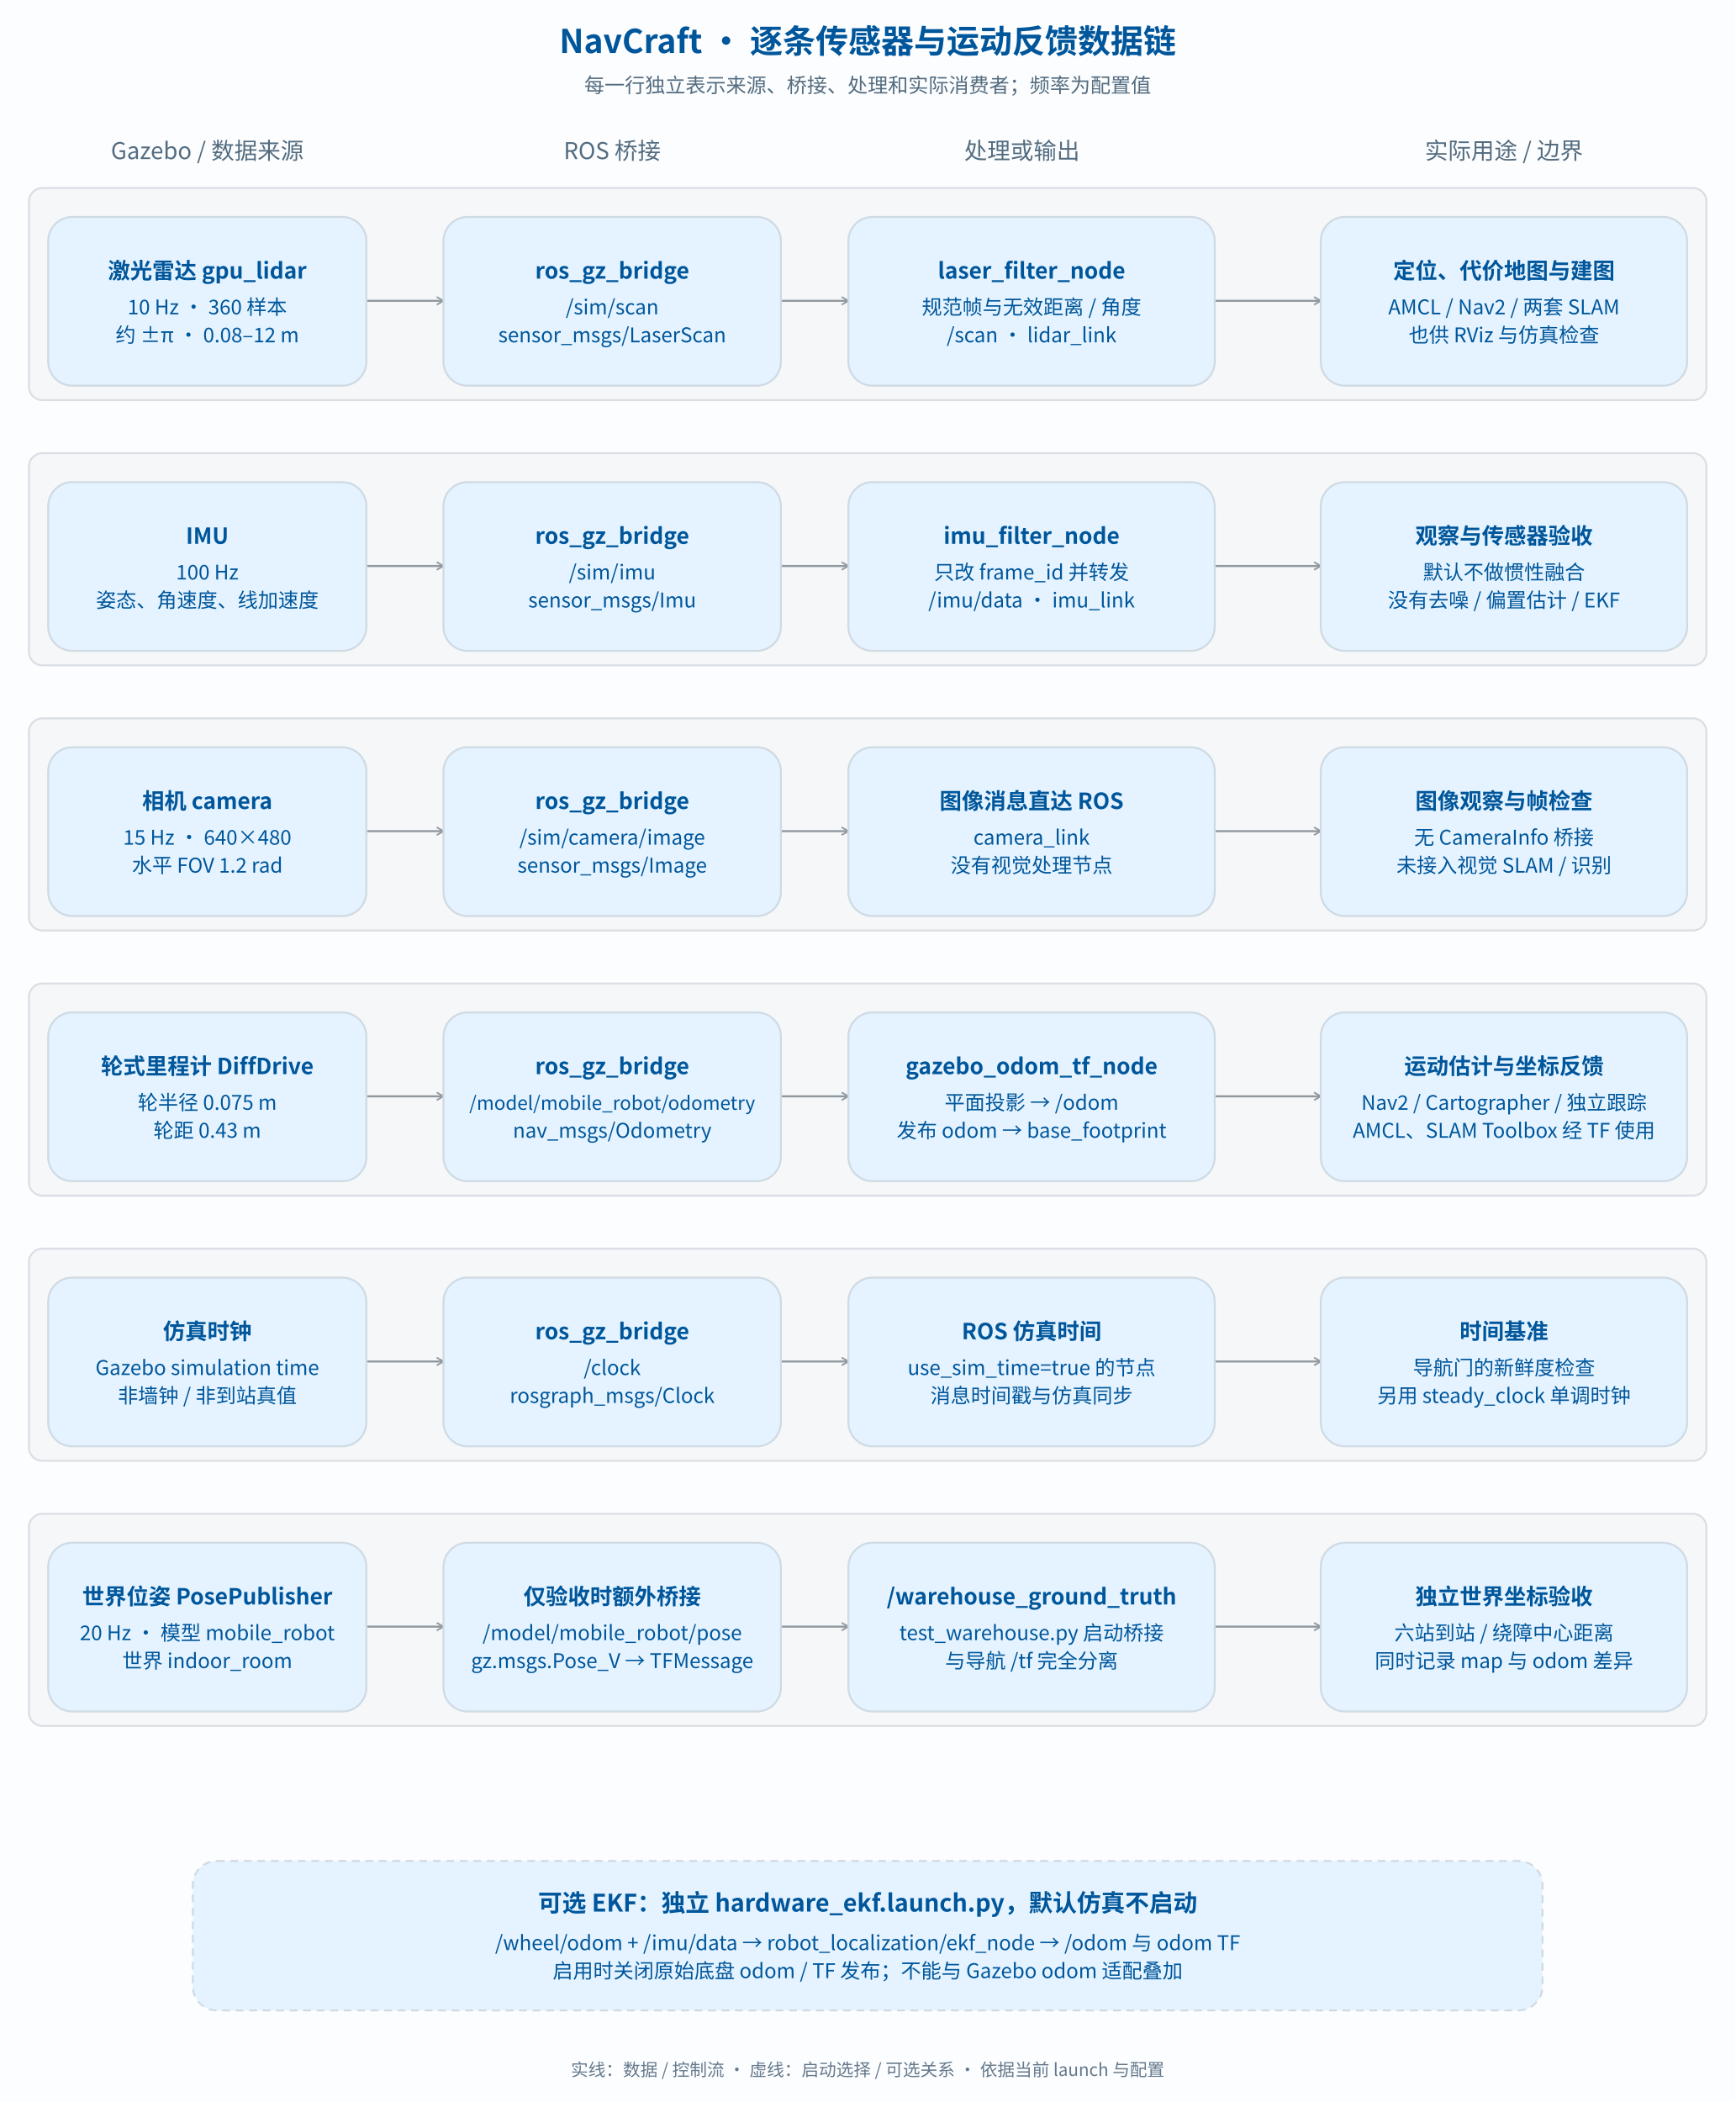
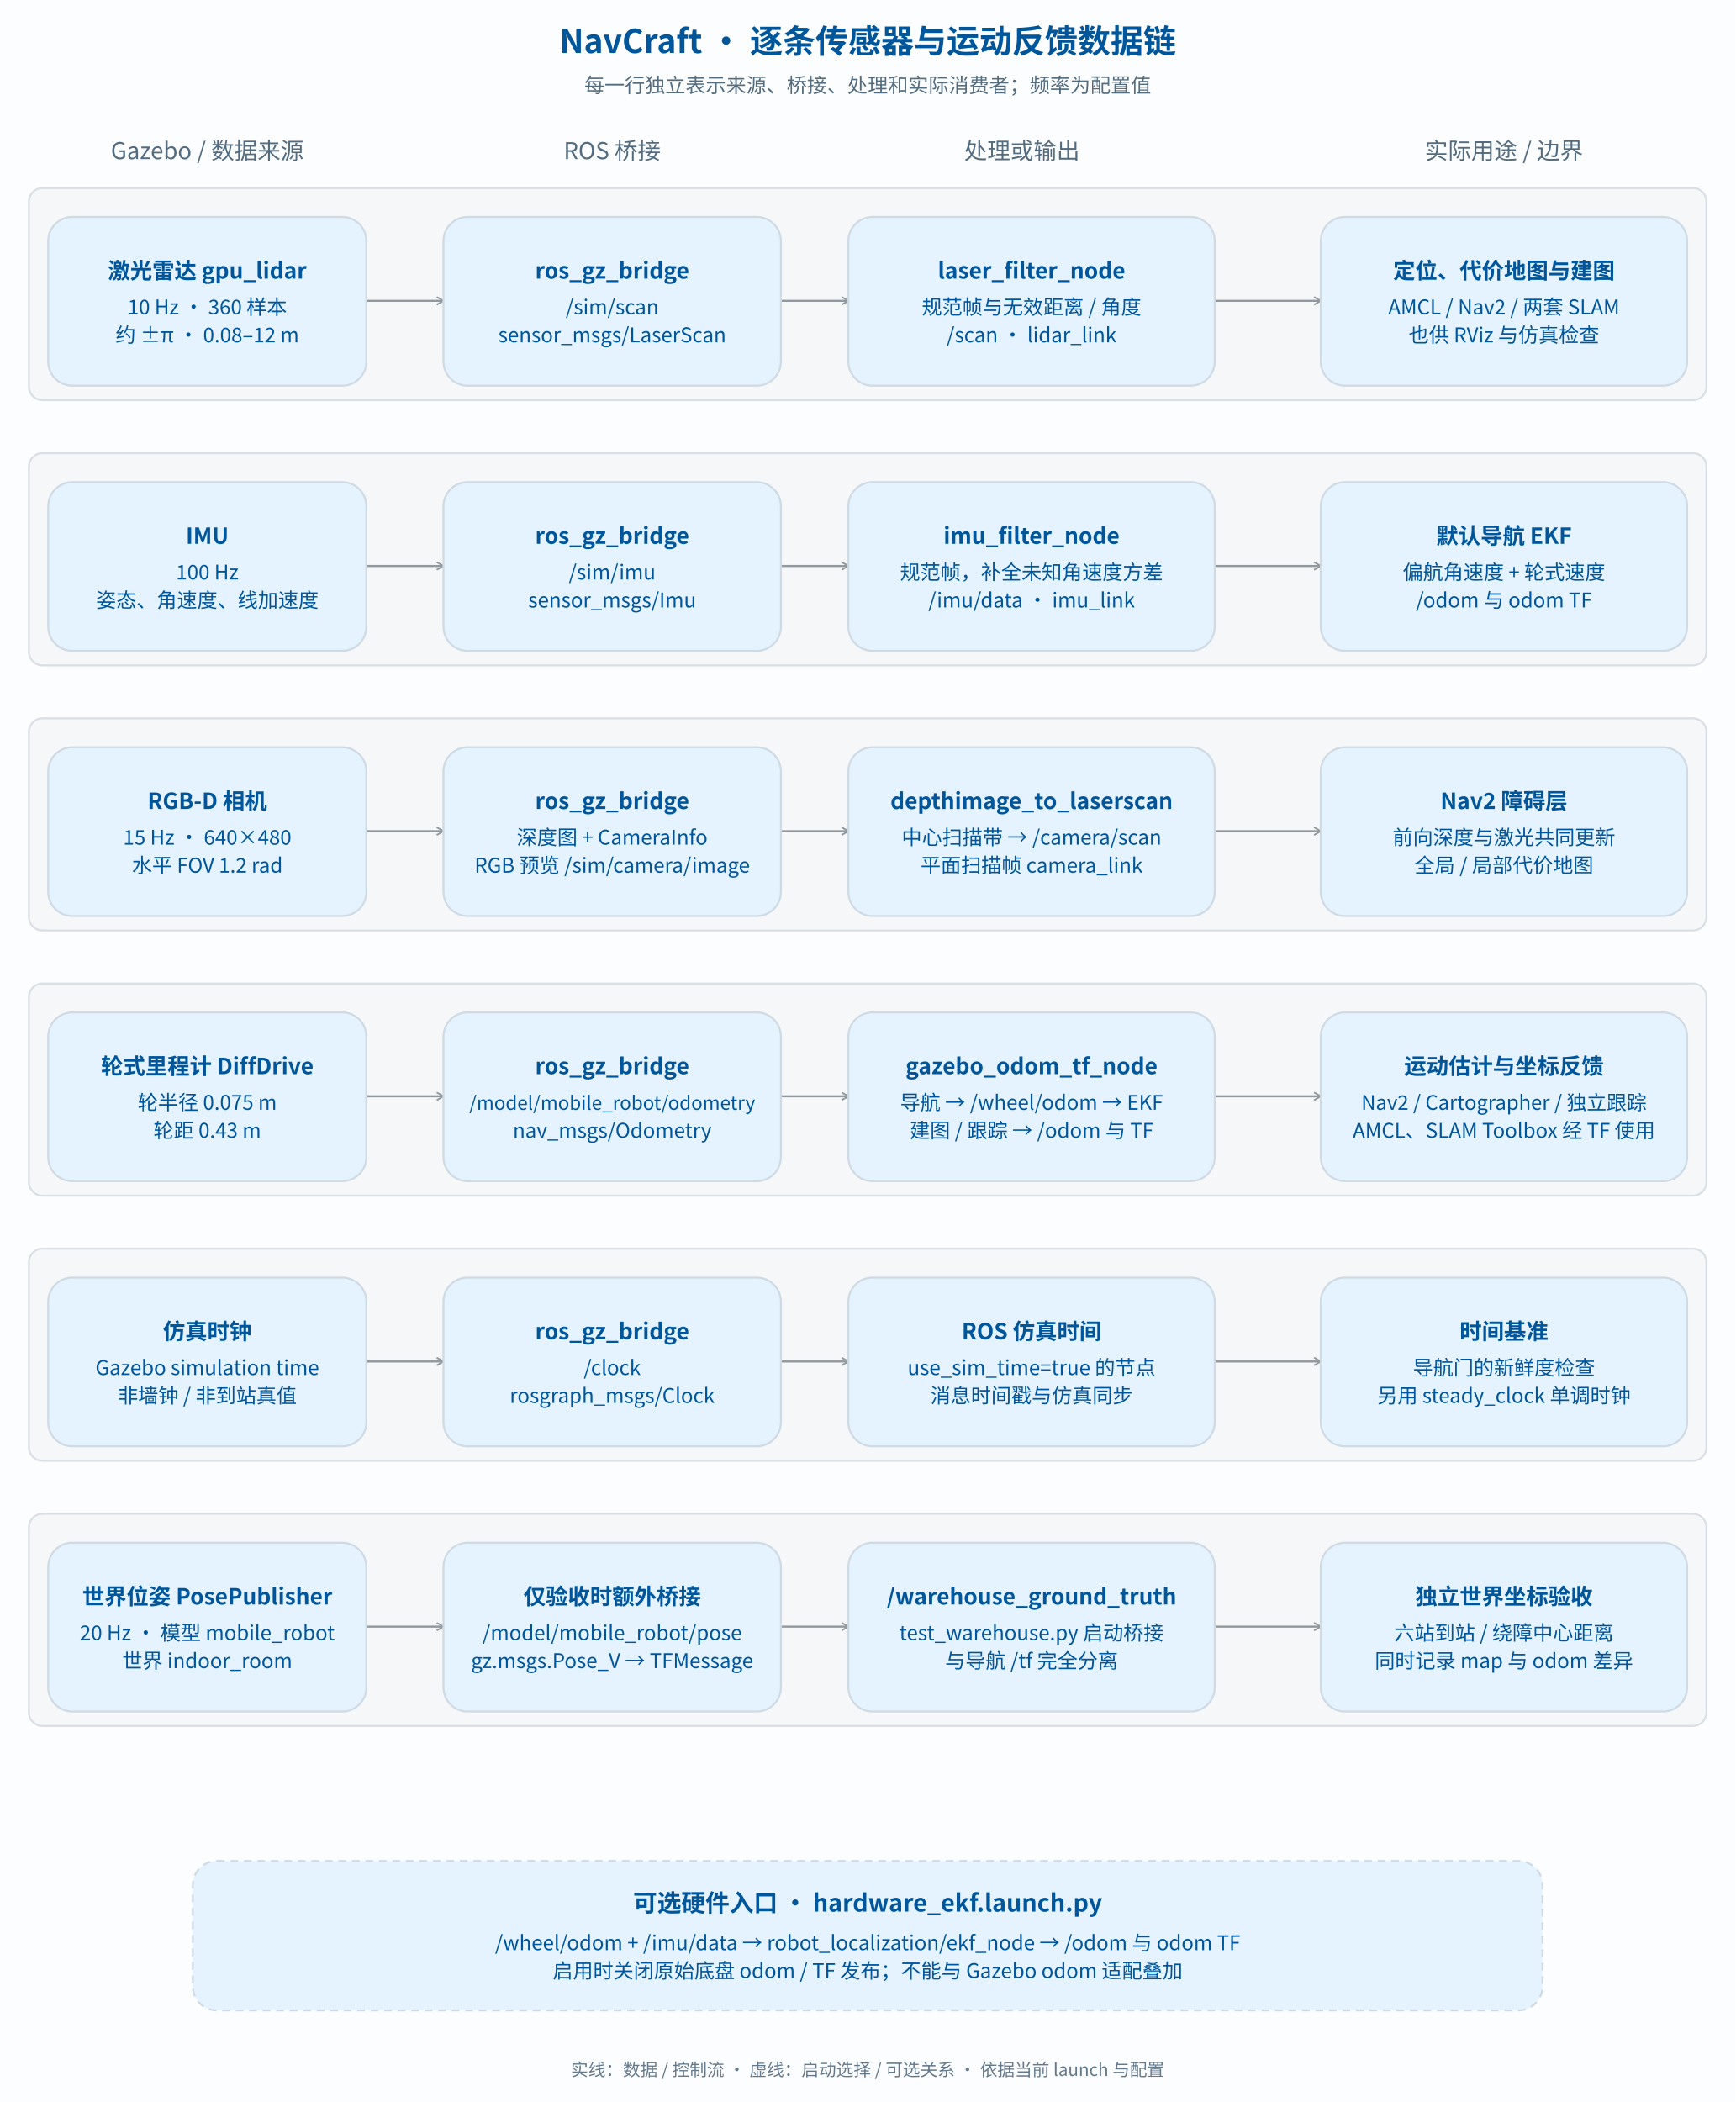
<svg xmlns="http://www.w3.org/2000/svg" width="1800" height="2180" viewBox="0 0 1800 2180" role="img" aria-labelledby="title desc">
  <defs>
    <marker id="arrow" markerWidth="10" markerHeight="10" refX="8" refY="5" orient="auto" markerUnits="userSpaceOnUse">
      <path d="M 1 1 L 8 5 L 1 9" fill="none" stroke="#91999f" stroke-width="1.7" />
    </marker>
  </defs>
  <rect width="1800" height="2180" fill="#fcfdff" />
  <g font-family="Noto Sans CJK SC,Microsoft YaHei,Droid Sans Fallback,DejaVu Sans,sans-serif">
    <text x="900" y="55" font-size="34" font-weight="700" fill="#00569b" text-anchor="middle">NavCraft · 逐条传感器与运动反馈数据链</text>
    <text x="900" y="96" font-size="21" font-weight="400" fill="#536c7f" text-anchor="middle">每一行独立表示来源、桥接、处理和实际消费者；频率为配置值</text>
    <rect x="30" y="195" width="1740" height="220" rx="14" fill="#f5f7f9" stroke="#d9dfe4" stroke-width="2" />
    <rect x="30" y="470" width="1740" height="220" rx="14" fill="#f5f7f9" stroke="#d9dfe4" stroke-width="2" />
    <rect x="30" y="745" width="1740" height="220" rx="14" fill="#f5f7f9" stroke="#d9dfe4" stroke-width="2" />
    <rect x="30" y="1020" width="1740" height="220" rx="14" fill="#f5f7f9" stroke="#d9dfe4" stroke-width="2" />
    <rect x="30" y="1295" width="1740" height="220" rx="14" fill="#f5f7f9" stroke="#d9dfe4" stroke-width="2" />
    <rect x="30" y="1570" width="1740" height="220" rx="14" fill="#f5f7f9" stroke="#d9dfe4" stroke-width="2" />
    <path d="M 380 312 L 460 312" fill="none" stroke="#91999f" stroke-width="2.1" stroke-linejoin="round" marker-end="url(#arrow)" />
    <path d="M 810 312 L 880 312" fill="none" stroke="#91999f" stroke-width="2.1" stroke-linejoin="round" marker-end="url(#arrow)" />
    <path d="M 1260 312 L 1370 312" fill="none" stroke="#91999f" stroke-width="2.1" stroke-linejoin="round" marker-end="url(#arrow)" />
    <path d="M 380 587 L 460 587" fill="none" stroke="#91999f" stroke-width="2.1" stroke-linejoin="round" marker-end="url(#arrow)" />
    <path d="M 810 587 L 880 587" fill="none" stroke="#91999f" stroke-width="2.1" stroke-linejoin="round" marker-end="url(#arrow)" />
    <path d="M 1260 587 L 1370 587" fill="none" stroke="#91999f" stroke-width="2.1" stroke-linejoin="round" marker-end="url(#arrow)" />
    <path d="M 380 862 L 460 862" fill="none" stroke="#91999f" stroke-width="2.1" stroke-linejoin="round" marker-end="url(#arrow)" />
    <path d="M 810 862 L 880 862" fill="none" stroke="#91999f" stroke-width="2.1" stroke-linejoin="round" marker-end="url(#arrow)" />
    <path d="M 1260 862 L 1370 862" fill="none" stroke="#91999f" stroke-width="2.1" stroke-linejoin="round" marker-end="url(#arrow)" />
    <path d="M 380 1137 L 460 1137" fill="none" stroke="#91999f" stroke-width="2.1" stroke-linejoin="round" marker-end="url(#arrow)" />
    <path d="M 810 1137 L 880 1137" fill="none" stroke="#91999f" stroke-width="2.1" stroke-linejoin="round" marker-end="url(#arrow)" />
    <path d="M 1260 1137 L 1370 1137" fill="none" stroke="#91999f" stroke-width="2.1" stroke-linejoin="round" marker-end="url(#arrow)" />
    <path d="M 380 1412 L 460 1412" fill="none" stroke="#91999f" stroke-width="2.1" stroke-linejoin="round" marker-end="url(#arrow)" />
    <path d="M 810 1412 L 880 1412" fill="none" stroke="#91999f" stroke-width="2.1" stroke-linejoin="round" marker-end="url(#arrow)" />
    <path d="M 1260 1412 L 1370 1412" fill="none" stroke="#91999f" stroke-width="2.1" stroke-linejoin="round" marker-end="url(#arrow)" />
    <path d="M 380 1687 L 460 1687" fill="none" stroke="#91999f" stroke-width="2.1" stroke-linejoin="round" marker-end="url(#arrow)" />
    <path d="M 810 1687 L 880 1687" fill="none" stroke="#91999f" stroke-width="2.1" stroke-linejoin="round" marker-end="url(#arrow)" />
    <path d="M 1260 1687 L 1370 1687" fill="none" stroke="#91999f" stroke-width="2.1" stroke-linejoin="round" marker-end="url(#arrow)" />
    <rect x="50" y="225" width="330" height="175" rx="25" fill="#e4f3ff" stroke="#cfdae3" stroke-width="2" />
    <text x="215" y="289" font-size="23" font-weight="700" fill="#00569b" text-anchor="middle">激光雷达 gpu_lidar</text>
    <text x="215" y="326" font-size="21" font-weight="400" fill="#00569b" text-anchor="middle">10 Hz · 360 样本</text>
    <text x="215" y="355" font-size="21" font-weight="400" fill="#00569b" text-anchor="middle">约 ±π · 0.08–12 m</text>
    <rect x="460" y="225" width="350" height="175" rx="25" fill="#e4f3ff" stroke="#cfdae3" stroke-width="2" />
    <text x="635" y="289" font-size="23" font-weight="700" fill="#00569b" text-anchor="middle">ros_gz_bridge</text>
    <text x="635" y="326" font-size="21" font-weight="400" fill="#00569b" text-anchor="middle">/sim/scan</text>
    <text x="635" y="355" font-size="21" font-weight="400" fill="#00569b" text-anchor="middle">sensor_msgs/LaserScan</text>
    <rect x="880" y="225" width="380" height="175" rx="25" fill="#e4f3ff" stroke="#cfdae3" stroke-width="2" />
    <text x="1070" y="289" font-size="23" font-weight="700" fill="#00569b" text-anchor="middle">laser_filter_node</text>
    <text x="1070" y="326" font-size="21" font-weight="400" fill="#00569b" text-anchor="middle">规范帧与无效距离 / 角度</text>
    <text x="1070" y="355" font-size="21" font-weight="400" fill="#00569b" text-anchor="middle">/scan · lidar_link</text>
    <rect x="1370" y="225" width="380" height="175" rx="25" fill="#e4f3ff" stroke="#cfdae3" stroke-width="2" />
    <text x="1560" y="289" font-size="23" font-weight="700" fill="#00569b" text-anchor="middle">定位、代价地图与建图</text>
    <text x="1560" y="326" font-size="21" font-weight="400" fill="#00569b" text-anchor="middle">AMCL / Nav2 / 两套 SLAM</text>
    <text x="1560" y="355" font-size="21" font-weight="400" fill="#00569b" text-anchor="middle">也供 RViz 与仿真检查</text>
    <rect x="50" y="500" width="330" height="175" rx="25" fill="#e4f3ff" stroke="#cfdae3" stroke-width="2" />
    <text x="215" y="564" font-size="23" font-weight="700" fill="#00569b" text-anchor="middle">IMU</text>
    <text x="215" y="601" font-size="21" font-weight="400" fill="#00569b" text-anchor="middle">100 Hz</text>
    <text x="215" y="630" font-size="21" font-weight="400" fill="#00569b" text-anchor="middle">姿态、角速度、线加速度</text>
    <rect x="460" y="500" width="350" height="175" rx="25" fill="#e4f3ff" stroke="#cfdae3" stroke-width="2" />
    <text x="635" y="564" font-size="23" font-weight="700" fill="#00569b" text-anchor="middle">ros_gz_bridge</text>
    <text x="635" y="601" font-size="21" font-weight="400" fill="#00569b" text-anchor="middle">/sim/imu</text>
    <text x="635" y="630" font-size="21" font-weight="400" fill="#00569b" text-anchor="middle">sensor_msgs/Imu</text>
    <rect x="880" y="500" width="380" height="175" rx="25" fill="#e4f3ff" stroke="#cfdae3" stroke-width="2" />
    <text x="1070" y="564" font-size="23" font-weight="700" fill="#00569b" text-anchor="middle">imu_filter_node</text>
-     <text x="1070" y="601" font-size="21" font-weight="400" fill="#00569b" text-anchor="middle">只改 frame_id 并转发</text>
+     <text x="1070" y="601" font-size="21" font-weight="400" fill="#00569b" text-anchor="middle">规范帧，补全未知角速度方差</text>
    <text x="1070" y="630" font-size="21" font-weight="400" fill="#00569b" text-anchor="middle">/imu/data · imu_link</text>
    <rect x="1370" y="500" width="380" height="175" rx="25" fill="#e4f3ff" stroke="#cfdae3" stroke-width="2" />
-     <text x="1560" y="564" font-size="23" font-weight="700" fill="#00569b" text-anchor="middle">观察与传感器验收</text>
-     <text x="1560" y="601" font-size="21" font-weight="400" fill="#00569b" text-anchor="middle">默认不做惯性融合</text>
-     <text x="1560" y="630" font-size="21" font-weight="400" fill="#00569b" text-anchor="middle">没有去噪 / 偏置估计 / EKF</text>
+     <text x="1560" y="564" font-size="23" font-weight="700" fill="#00569b" text-anchor="middle">默认导航 EKF</text>
+     <text x="1560" y="601" font-size="21" font-weight="400" fill="#00569b" text-anchor="middle">偏航角速度 + 轮式速度</text>
+     <text x="1560" y="630" font-size="21" font-weight="400" fill="#00569b" text-anchor="middle">/odom 与 odom TF</text>
    <rect x="50" y="775" width="330" height="175" rx="25" fill="#e4f3ff" stroke="#cfdae3" stroke-width="2" />
-     <text x="215" y="839" font-size="23" font-weight="700" fill="#00569b" text-anchor="middle">相机 camera</text>
+     <text x="215" y="839" font-size="23" font-weight="700" fill="#00569b" text-anchor="middle">RGB-D 相机</text>
    <text x="215" y="876" font-size="21" font-weight="400" fill="#00569b" text-anchor="middle">15 Hz · 640×480</text>
    <text x="215" y="905" font-size="21" font-weight="400" fill="#00569b" text-anchor="middle">水平 FOV 1.2 rad</text>
    <rect x="460" y="775" width="350" height="175" rx="25" fill="#e4f3ff" stroke="#cfdae3" stroke-width="2" />
    <text x="635" y="839" font-size="23" font-weight="700" fill="#00569b" text-anchor="middle">ros_gz_bridge</text>
-     <text x="635" y="876" font-size="21" font-weight="400" fill="#00569b" text-anchor="middle">/sim/camera/image</text>
-     <text x="635" y="905" font-size="21" font-weight="400" fill="#00569b" text-anchor="middle">sensor_msgs/Image</text>
+     <text x="635" y="876" font-size="21" font-weight="400" fill="#00569b" text-anchor="middle">深度图 + CameraInfo</text>
+     <text x="635" y="905" font-size="21" font-weight="400" fill="#00569b" text-anchor="middle">RGB 预览 /sim/camera/image</text>
    <rect x="880" y="775" width="380" height="175" rx="25" fill="#e4f3ff" stroke="#cfdae3" stroke-width="2" />
-     <text x="1070" y="839" font-size="23" font-weight="700" fill="#00569b" text-anchor="middle">图像消息直达 ROS</text>
-     <text x="1070" y="876" font-size="21" font-weight="400" fill="#00569b" text-anchor="middle">camera_link</text>
-     <text x="1070" y="905" font-size="21" font-weight="400" fill="#00569b" text-anchor="middle">没有视觉处理节点</text>
+     <text x="1070" y="839" font-size="23" font-weight="700" fill="#00569b" text-anchor="middle">depthimage_to_laserscan</text>
+     <text x="1070" y="876" font-size="21" font-weight="400" fill="#00569b" text-anchor="middle">中心扫描带 → /camera/scan</text>
+     <text x="1070" y="905" font-size="21" font-weight="400" fill="#00569b" text-anchor="middle">平面扫描帧 camera_link</text>
    <rect x="1370" y="775" width="380" height="175" rx="25" fill="#e4f3ff" stroke="#cfdae3" stroke-width="2" />
-     <text x="1560" y="839" font-size="23" font-weight="700" fill="#00569b" text-anchor="middle">图像观察与帧检查</text>
-     <text x="1560" y="876" font-size="21" font-weight="400" fill="#00569b" text-anchor="middle">无 CameraInfo 桥接</text>
-     <text x="1560" y="905" font-size="21" font-weight="400" fill="#00569b" text-anchor="middle">未接入视觉 SLAM / 识别</text>
+     <text x="1560" y="839" font-size="23" font-weight="700" fill="#00569b" text-anchor="middle">Nav2 障碍层</text>
+     <text x="1560" y="876" font-size="21" font-weight="400" fill="#00569b" text-anchor="middle">前向深度与激光共同更新</text>
+     <text x="1560" y="905" font-size="21" font-weight="400" fill="#00569b" text-anchor="middle">全局 / 局部代价地图</text>
    <rect x="50" y="1050" width="330" height="175" rx="25" fill="#e4f3ff" stroke="#cfdae3" stroke-width="2" />
    <text x="215" y="1114" font-size="23" font-weight="700" fill="#00569b" text-anchor="middle">轮式里程计 DiffDrive</text>
    <text x="215" y="1151" font-size="21" font-weight="400" fill="#00569b" text-anchor="middle">轮半径 0.075 m</text>
    <text x="215" y="1180" font-size="21" font-weight="400" fill="#00569b" text-anchor="middle">轮距 0.43 m</text>
    <rect x="460" y="1050" width="350" height="175" rx="25" fill="#e4f3ff" stroke="#cfdae3" stroke-width="2" />
    <text x="635" y="1114" font-size="23" font-weight="700" fill="#00569b" text-anchor="middle">ros_gz_bridge</text>
    <text x="635" y="1151" font-size="19.581" font-weight="400" fill="#00569b" text-anchor="middle">/model/mobile_robot/odometry</text>
    <text x="635" y="1180" font-size="21" font-weight="400" fill="#00569b" text-anchor="middle">nav_msgs/Odometry</text>
    <rect x="880" y="1050" width="380" height="175" rx="25" fill="#e4f3ff" stroke="#cfdae3" stroke-width="2" />
    <text x="1070" y="1114" font-size="23" font-weight="700" fill="#00569b" text-anchor="middle">gazebo_odom_tf_node</text>
-     <text x="1070" y="1151" font-size="21" font-weight="400" fill="#00569b" text-anchor="middle">平面投影 → /odom</text>
-     <text x="1070" y="1180" font-size="21" font-weight="400" fill="#00569b" text-anchor="middle">发布 odom → base_footprint</text>
+     <text x="1070" y="1151" font-size="21" font-weight="400" fill="#00569b" text-anchor="middle">导航 → /wheel/odom → EKF</text>
+     <text x="1070" y="1180" font-size="21" font-weight="400" fill="#00569b" text-anchor="middle">建图 / 跟踪 → /odom 与 TF</text>
    <rect x="1370" y="1050" width="380" height="175" rx="25" fill="#e4f3ff" stroke="#cfdae3" stroke-width="2" />
    <text x="1560" y="1114" font-size="23" font-weight="700" fill="#00569b" text-anchor="middle">运动估计与坐标反馈</text>
    <text x="1560" y="1151" font-size="20.764" font-weight="400" fill="#00569b" text-anchor="middle">Nav2 / Cartographer / 独立跟踪</text>
    <text x="1560" y="1180" font-size="21" font-weight="400" fill="#00569b" text-anchor="middle">AMCL、SLAM Toolbox 经 TF 使用</text>
    <rect x="50" y="1325" width="330" height="175" rx="25" fill="#e4f3ff" stroke="#cfdae3" stroke-width="2" />
    <text x="215" y="1389" font-size="23" font-weight="700" fill="#00569b" text-anchor="middle">仿真时钟</text>
    <text x="215" y="1426" font-size="21" font-weight="400" fill="#00569b" text-anchor="middle">Gazebo simulation time</text>
    <text x="215" y="1455" font-size="21" font-weight="400" fill="#00569b" text-anchor="middle">非墙钟 / 非到站真值</text>
    <rect x="460" y="1325" width="350" height="175" rx="25" fill="#e4f3ff" stroke="#cfdae3" stroke-width="2" />
    <text x="635" y="1389" font-size="23" font-weight="700" fill="#00569b" text-anchor="middle">ros_gz_bridge</text>
    <text x="635" y="1426" font-size="21" font-weight="400" fill="#00569b" text-anchor="middle">/clock</text>
    <text x="635" y="1455" font-size="21" font-weight="400" fill="#00569b" text-anchor="middle">rosgraph_msgs/Clock</text>
    <rect x="880" y="1325" width="380" height="175" rx="25" fill="#e4f3ff" stroke="#cfdae3" stroke-width="2" />
    <text x="1070" y="1389" font-size="23" font-weight="700" fill="#00569b" text-anchor="middle">ROS 仿真时间</text>
    <text x="1070" y="1426" font-size="21" font-weight="400" fill="#00569b" text-anchor="middle">use_sim_time=true 的节点</text>
    <text x="1070" y="1455" font-size="21" font-weight="400" fill="#00569b" text-anchor="middle">消息时间戳与仿真同步</text>
    <rect x="1370" y="1325" width="380" height="175" rx="25" fill="#e4f3ff" stroke="#cfdae3" stroke-width="2" />
    <text x="1560" y="1389" font-size="23" font-weight="700" fill="#00569b" text-anchor="middle">时间基准</text>
    <text x="1560" y="1426" font-size="21" font-weight="400" fill="#00569b" text-anchor="middle">导航门的新鲜度检查</text>
    <text x="1560" y="1455" font-size="21" font-weight="400" fill="#00569b" text-anchor="middle">另用 steady_clock 单调时钟</text>
    <rect x="50" y="1600" width="330" height="175" rx="25" fill="#e4f3ff" stroke="#cfdae3" stroke-width="2" />
    <text x="215" y="1664" font-size="23" font-weight="700" fill="#00569b" text-anchor="middle">世界位姿 PosePublisher</text>
    <text x="215" y="1701" font-size="21" font-weight="400" fill="#00569b" text-anchor="middle">20 Hz · 模型 mobile_robot</text>
    <text x="215" y="1730" font-size="21" font-weight="400" fill="#00569b" text-anchor="middle">世界 indoor_room</text>
    <rect x="460" y="1600" width="350" height="175" rx="25" fill="#e4f3ff" stroke="#cfdae3" stroke-width="2" />
    <text x="635" y="1664" font-size="23" font-weight="700" fill="#00569b" text-anchor="middle">仅验收时额外桥接</text>
    <text x="635" y="1701" font-size="21" font-weight="400" fill="#00569b" text-anchor="middle">/model/mobile_robot/pose</text>
    <text x="635" y="1730" font-size="21" font-weight="400" fill="#00569b" text-anchor="middle">gz.msgs.Pose_V → TFMessage</text>
    <rect x="880" y="1600" width="380" height="175" rx="25" fill="#e4f3ff" stroke="#cfdae3" stroke-width="2" />
    <text x="1070" y="1664" font-size="23" font-weight="700" fill="#00569b" text-anchor="middle">/warehouse_ground_truth</text>
    <text x="1070" y="1701" font-size="21" font-weight="400" fill="#00569b" text-anchor="middle">test_warehouse.py 启动桥接</text>
    <text x="1070" y="1730" font-size="21" font-weight="400" fill="#00569b" text-anchor="middle">与导航 /tf 完全分离</text>
    <rect x="1370" y="1600" width="380" height="175" rx="25" fill="#e4f3ff" stroke="#cfdae3" stroke-width="2" />
    <text x="1560" y="1664" font-size="23" font-weight="700" fill="#00569b" text-anchor="middle">独立世界坐标验收</text>
    <text x="1560" y="1701" font-size="21" font-weight="400" fill="#00569b" text-anchor="middle">六站到站 / 绕障中心距离</text>
    <text x="1560" y="1730" font-size="21" font-weight="400" fill="#00569b" text-anchor="middle">同时记录 map 与 odom 差异</text>
    <rect x="200" y="1930" width="1400" height="155" rx="25" fill="#e4f3ff" stroke="#cfdae3" stroke-width="2" stroke-dasharray="8 6" />
-     <text x="900" y="1982.5" font-size="25" font-weight="700" fill="#00569b" text-anchor="middle">可选 EKF：独立 hardware_ekf.launch.py，默认仿真不启动</text>
+     <text x="900" y="1982.5" font-size="25" font-weight="700" fill="#00569b" text-anchor="middle">可选硬件入口 · hardware_ekf.launch.py</text>
    <text x="900" y="2022.5" font-size="21" font-weight="400" fill="#00569b" text-anchor="middle">/wheel/odom + /imu/data → robot_localization/ekf_node → /odom 与 odom TF</text>
    <text x="900" y="2051.5" font-size="21" font-weight="400" fill="#00569b" text-anchor="middle">启用时关闭原始底盘 odom / TF 发布；不能与 Gazebo odom 适配叠加</text>
    <text x="215" y="165" font-size="24" font-weight="400" fill="#536c7f" text-anchor="middle">Gazebo / 数据来源</text>
    <text x="635" y="165" font-size="24" font-weight="400" fill="#536c7f" text-anchor="middle">ROS 桥接</text>
    <text x="1060" y="165" font-size="24" font-weight="400" fill="#536c7f" text-anchor="middle">处理或输出</text>
    <text x="1560" y="165" font-size="24" font-weight="400" fill="#536c7f" text-anchor="middle">实际用途 / 边界</text>
    <text x="900" y="234" font-size="25" font-weight="700" fill="#3d5568" text-anchor="middle" />
    <text x="900" y="509" font-size="25" font-weight="700" fill="#3d5568" text-anchor="middle" />
    <text x="900" y="784" font-size="25" font-weight="700" fill="#3d5568" text-anchor="middle" />
    <text x="900" y="1059" font-size="25" font-weight="700" fill="#3d5568" text-anchor="middle" />
    <text x="900" y="1334" font-size="25" font-weight="700" fill="#3d5568" text-anchor="middle" />
    <text x="900" y="1609" font-size="25" font-weight="700" fill="#3d5568" text-anchor="middle" />
    <text x="900" y="2153" font-size="18" font-weight="400" fill="#64798b" text-anchor="middle">实线：数据 / 控制流    ·    虚线：启动选择 / 可选关系    ·    依据当前 launch 与配置</text>
  </g>
</svg>
